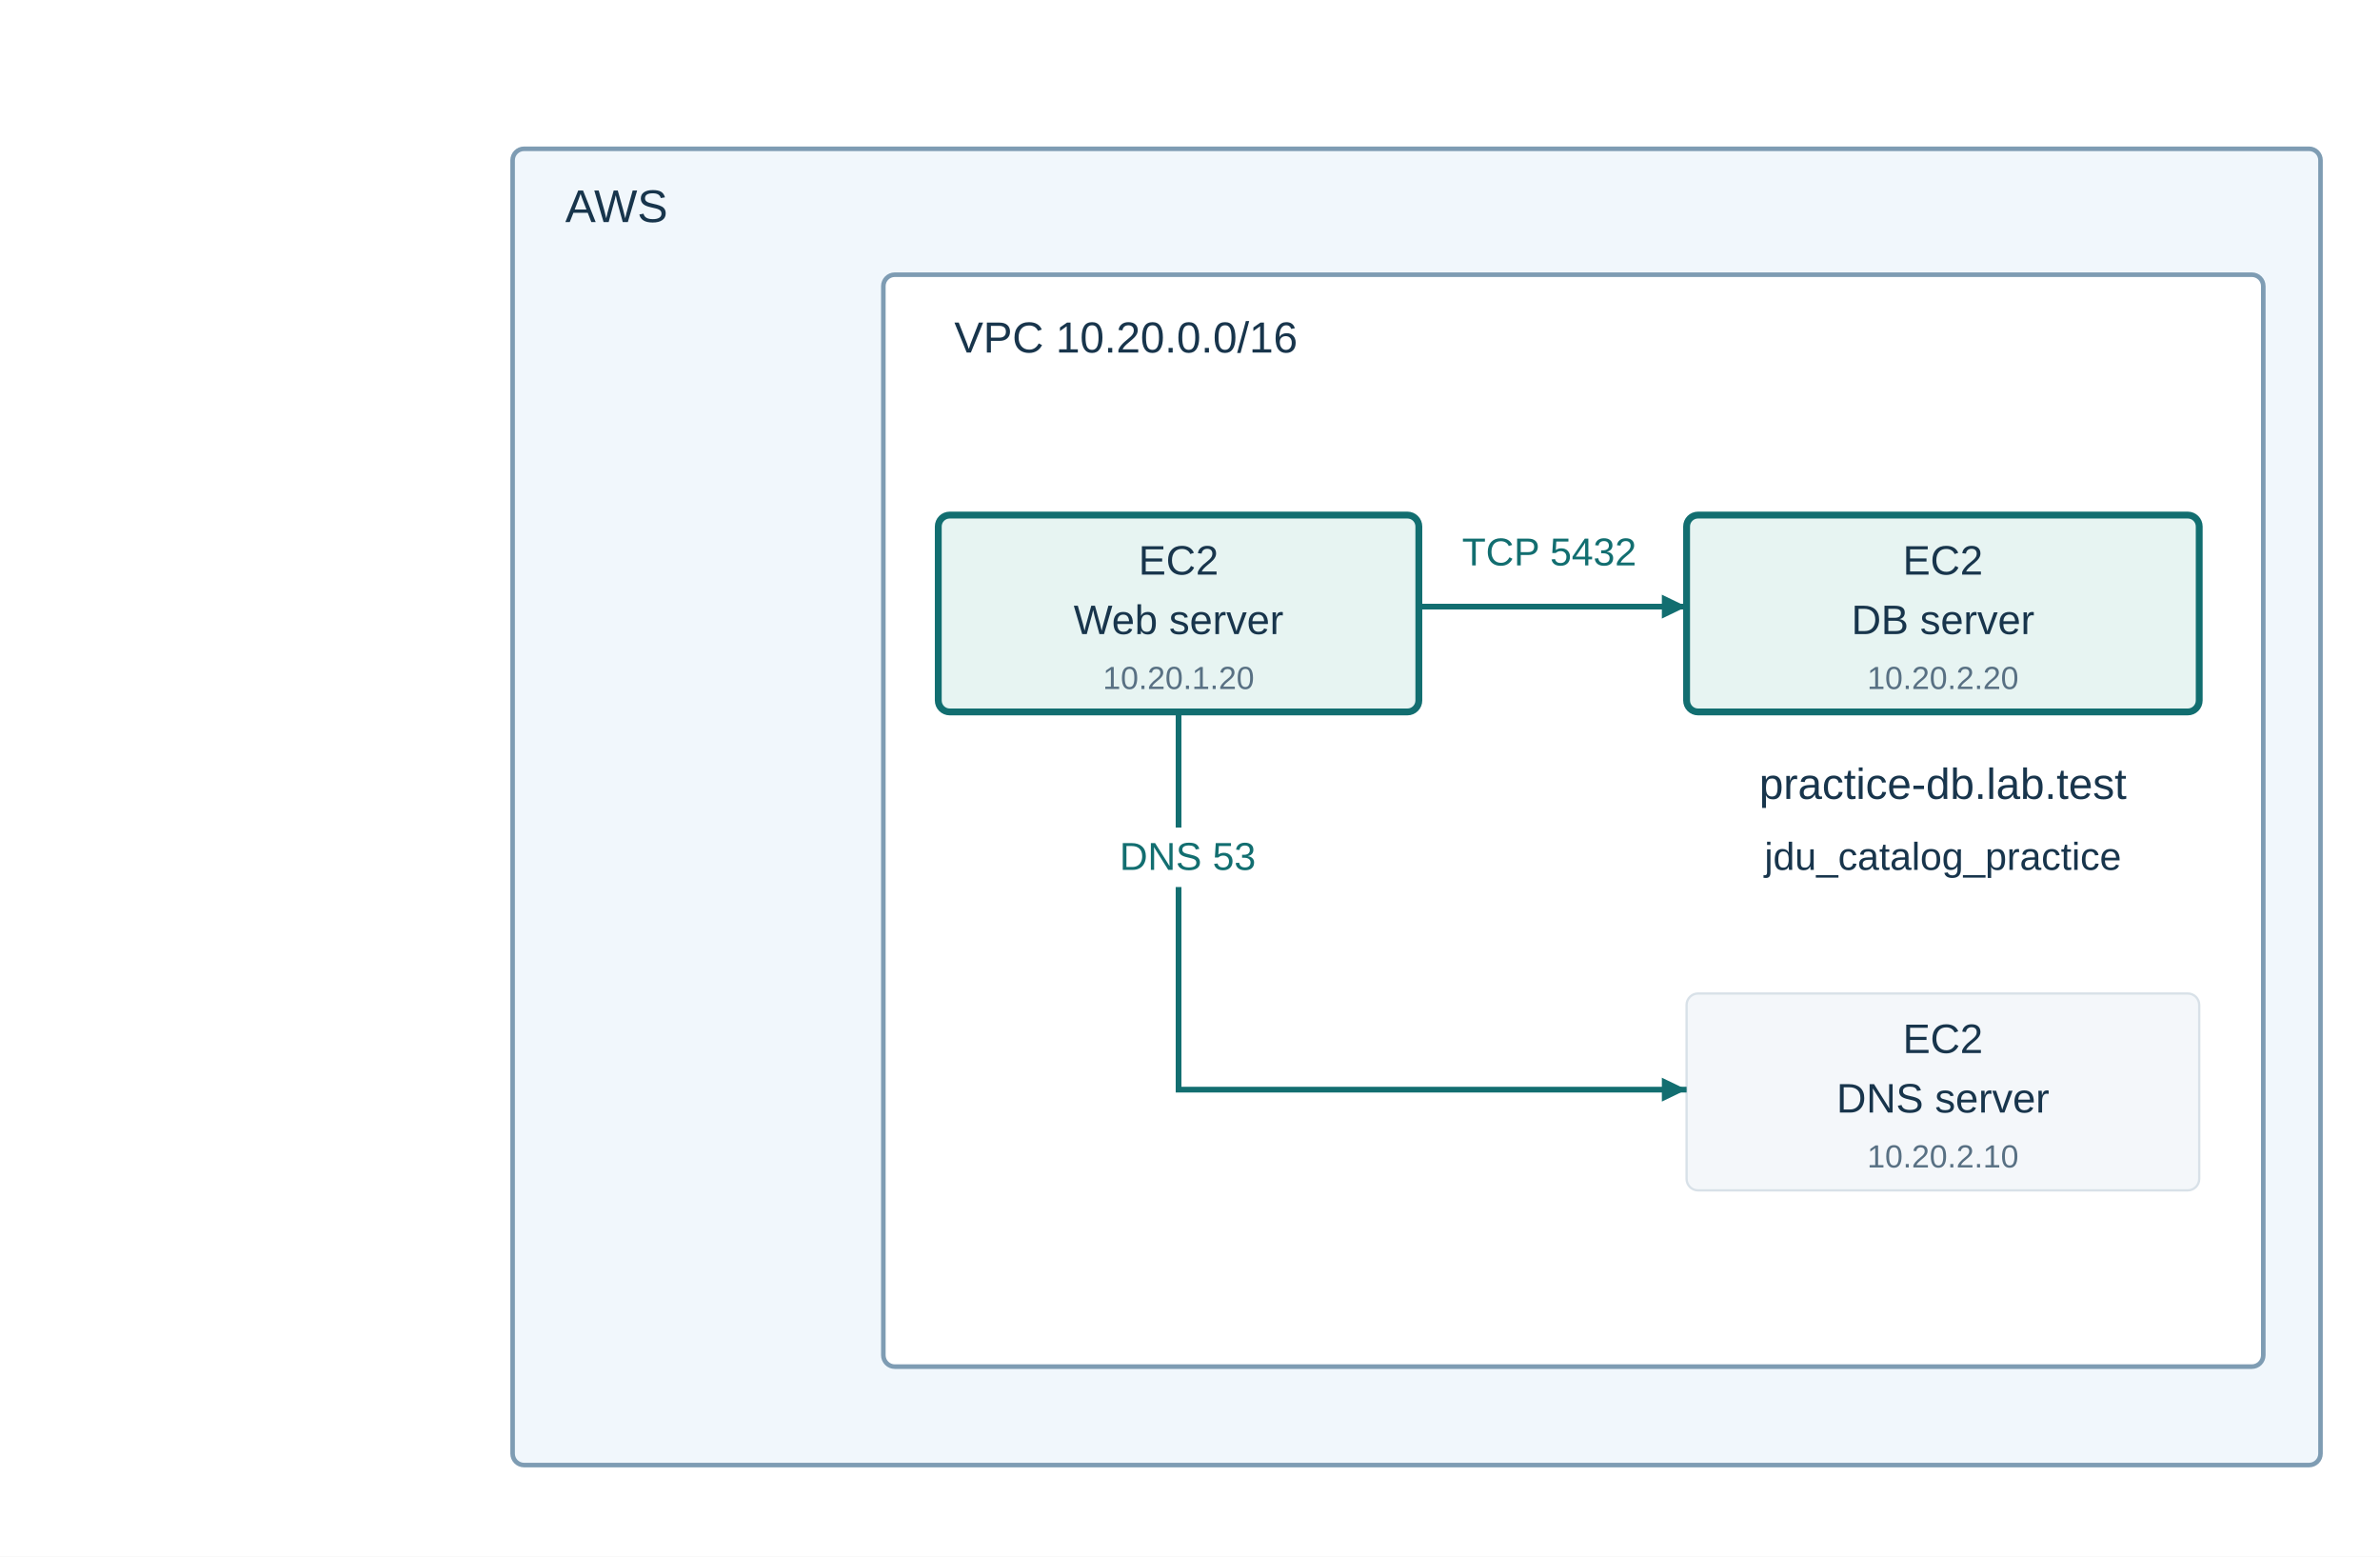
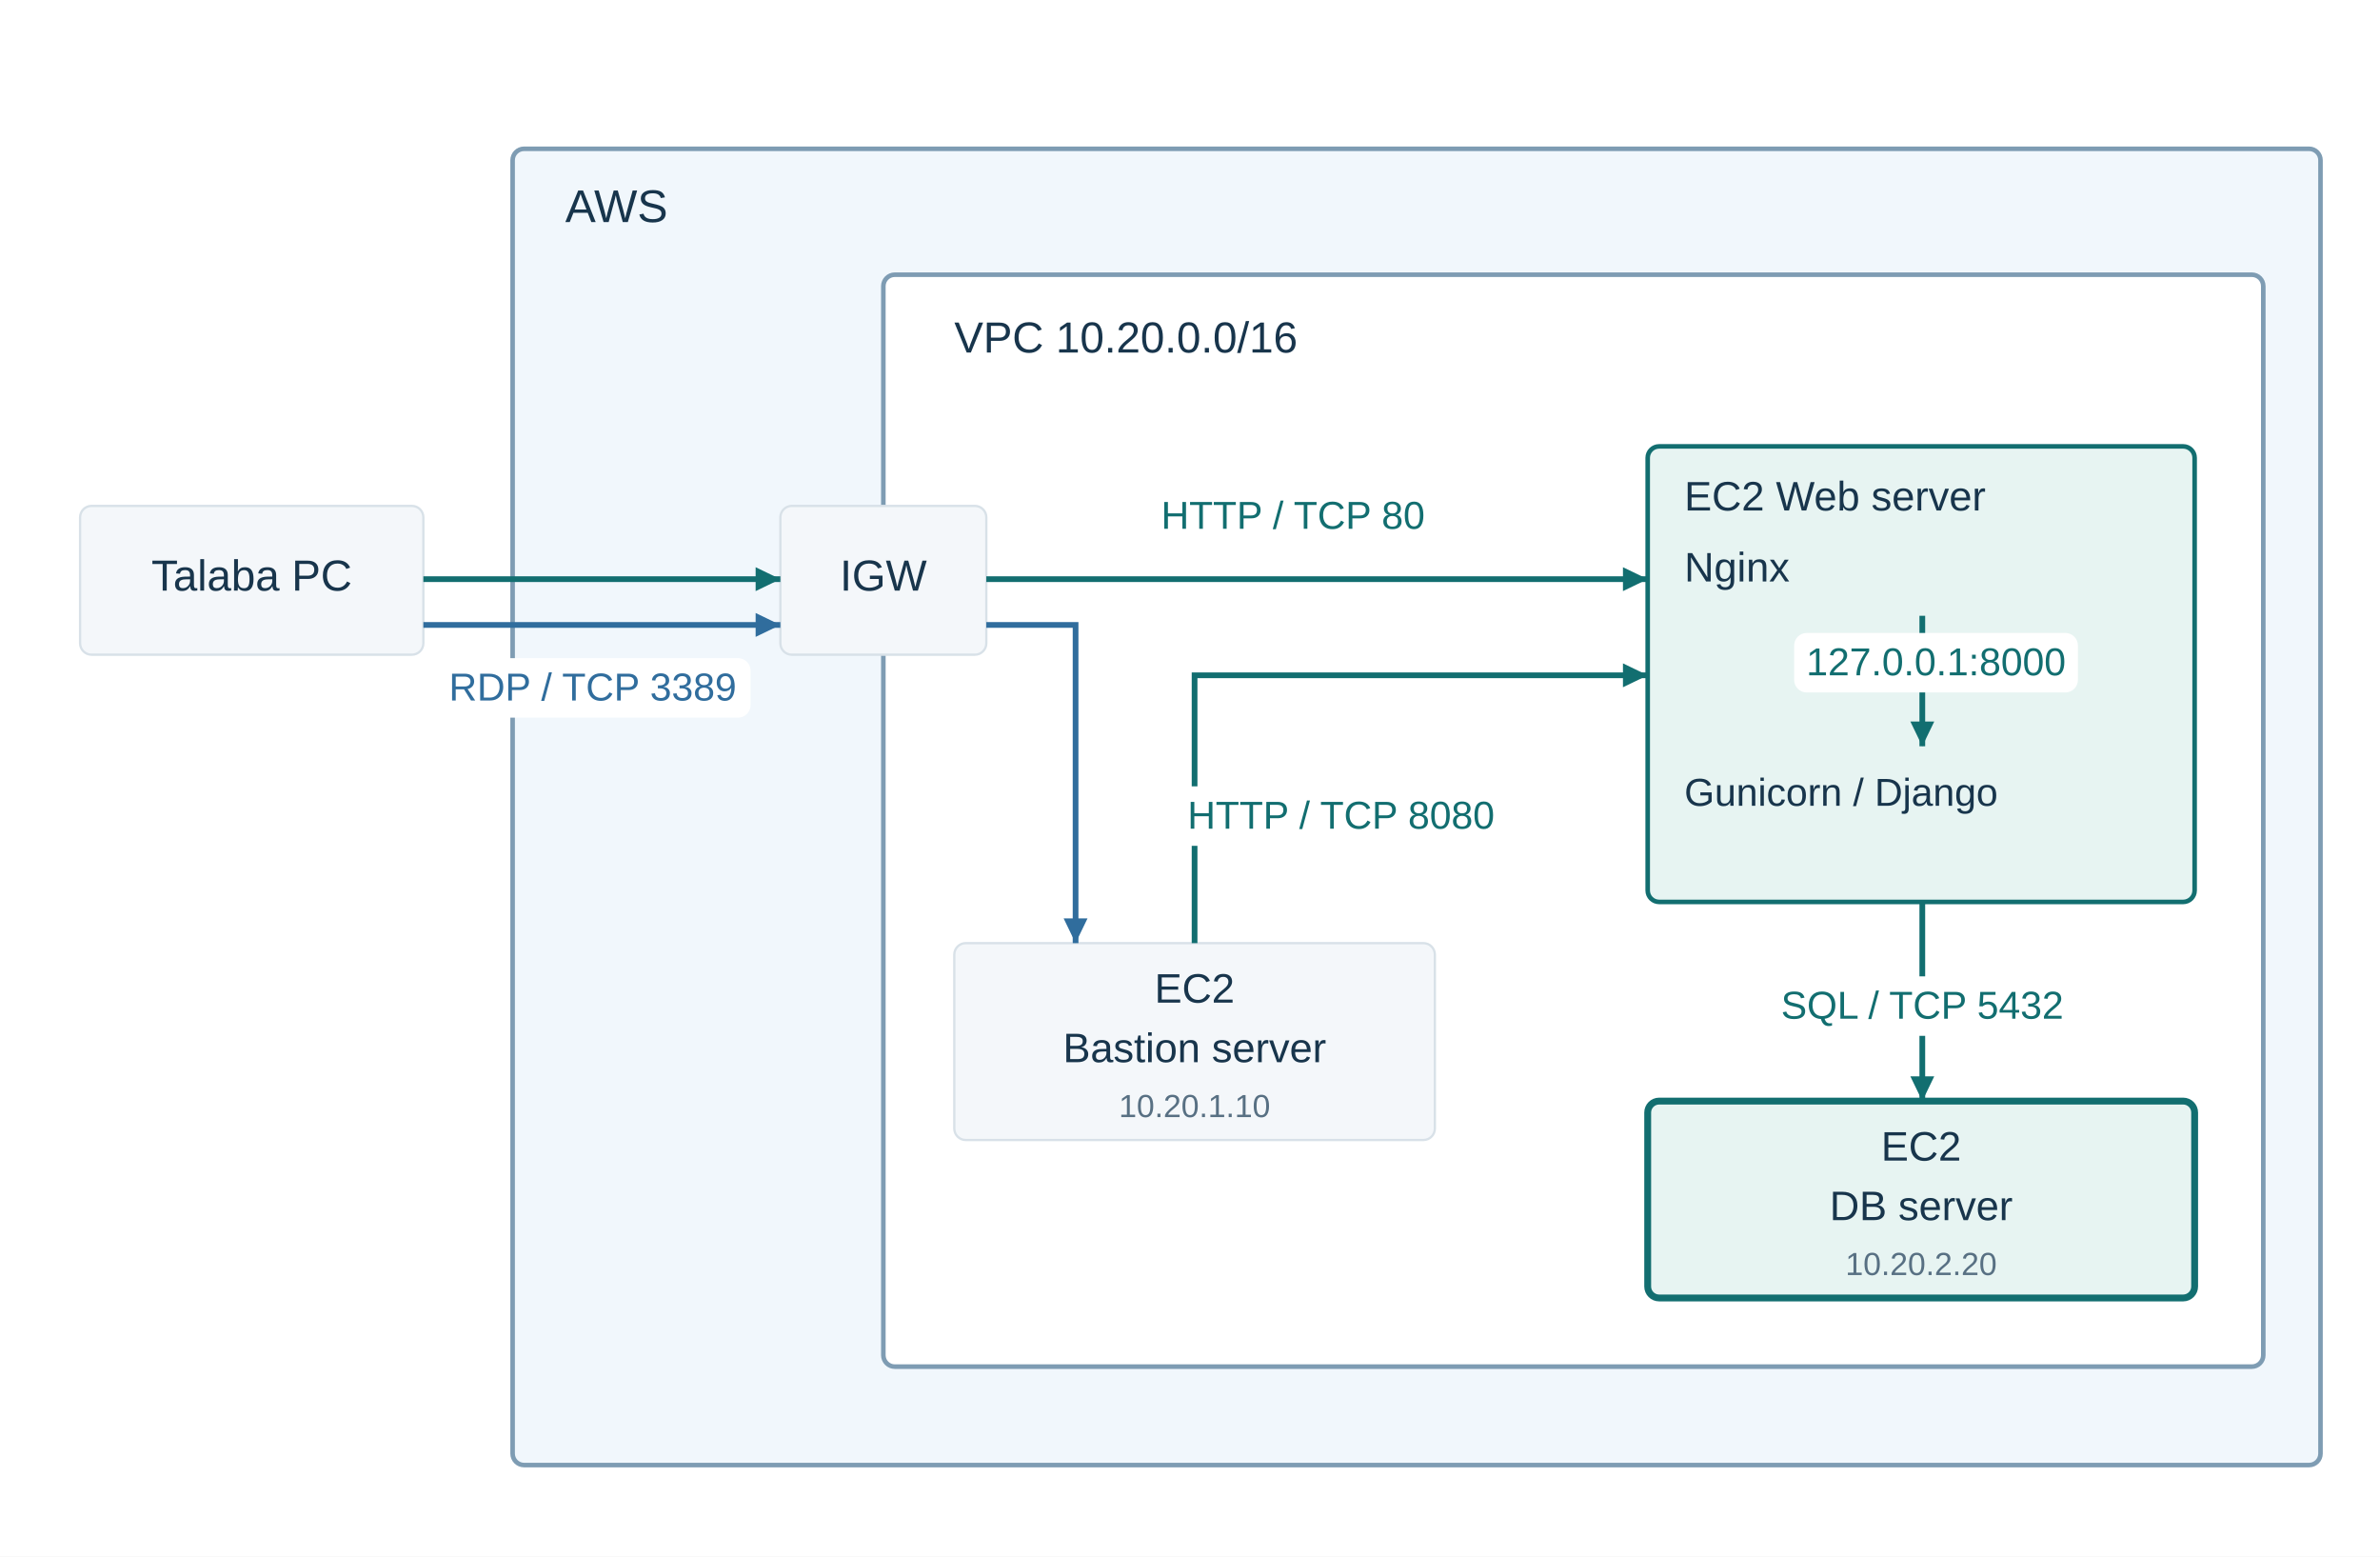
<svg xmlns="http://www.w3.org/2000/svg" width="1040" height="680" viewBox="0 0 1040 680" role="img">
  <rect width="1040" height="680" fill="white" />
  <rect x="224" y="65" width="790" height="575" rx="5" fill="#f1f7fc" stroke="#7e9cb3" stroke-width="2" />
  <text x="247" y="97" font-size="20" font-family="Arial,MS Gothic,sans-serif" fill="#18354c">AWS</text>
  <rect x="386" y="120" width="603" height="477" rx="5" fill="white" stroke="#7e9cb3" stroke-width="2" />
  <text x="417" y="154" font-size="19" font-family="Arial,MS Gothic,sans-serif" fill="#18354c">VPC  10.20.0.0/16</text>
-   <rect x="410" y="225" width="210" height="86" rx="5" fill="#e7f4f2" stroke="#126e70" stroke-width="3" />
-   <text x="515.0" y="251" font-size="18" font-family="Arial,MS Gothic,sans-serif" fill="#18354c" text-anchor="middle">EC2</text>
-   <text x="515.0" y="277" font-size="18" font-family="Arial,MS Gothic,sans-serif" fill="#18354c" text-anchor="middle">Web server</text>
-   <text x="515.0" y="301" font-size="14" font-family="Arial,MS Gothic,sans-serif" fill="#587083" text-anchor="middle">10.20.1.20</text>
-   <rect x="737" y="225" width="224" height="86" rx="5" fill="#e7f4f2" stroke="#126e70" stroke-width="3" />
-   <text x="849.0" y="251" font-size="18" font-family="Arial,MS Gothic,sans-serif" fill="#18354c" text-anchor="middle">EC2</text>
-   <text x="849.0" y="277" font-size="18" font-family="Arial,MS Gothic,sans-serif" fill="#18354c" text-anchor="middle">DB server</text>
-   <text x="849.0" y="301" font-size="14" font-family="Arial,MS Gothic,sans-serif" fill="#587083" text-anchor="middle">10.20.2.20</text>
-   <rect x="737" y="434" width="224" height="86" rx="5" fill="#f4f7fa" stroke="#d8e1e8" stroke-width="1" />
-   <text x="849.0" y="460" font-size="18" font-family="Arial,MS Gothic,sans-serif" fill="#18354c" text-anchor="middle">EC2</text>
-   <text x="849.0" y="486" font-size="18" font-family="Arial,MS Gothic,sans-serif" fill="#18354c" text-anchor="middle">DNS server</text>
-   <text x="849.0" y="510" font-size="14" font-family="Arial,MS Gothic,sans-serif" fill="#587083" text-anchor="middle">10.20.2.10</text>
-   <polyline points="620,265 737,265" fill="none" stroke="#126e70" stroke-width="2.5" />
-   <polygon points="737.00,265.00 726.19,270.22 726.19,259.78" fill="#126e70" />
-   <rect x="633.504" y="229" width="86.992" height="25" rx="5" fill="white" stroke="white" stroke-width="1" />
-   <text x="677" y="247" font-size="17" font-family="Arial,MS Gothic,sans-serif" fill="#126e70" text-anchor="middle">TCP 5432</text>
-   <polyline points="515,311 515,476 737,476" fill="none" stroke="#126e70" stroke-width="2.5" />
-   <polygon points="737.00,476.00 726.19,481.22 726.19,470.78" fill="#126e70" />
-   <rect x="484.0" y="362" width="70.0" height="25" rx="5" fill="white" stroke="white" stroke-width="1" />
-   <text x="519" y="380" font-size="17" font-family="Arial,MS Gothic,sans-serif" fill="#126e70" text-anchor="middle">DNS 53</text>
-   <text x="849" y="349" font-size="19" font-family="Arial,MS Gothic,sans-serif" fill="#18354c" text-anchor="middle">practice-db.lab.test</text>
-   <text x="849" y="380" font-size="17" font-family="Arial,MS Gothic,sans-serif" fill="#18354c" text-anchor="middle">jdu_catalog_practice</text>
+   <rect x="35" y="221" width="150" height="65" rx="5" fill="#f4f7fa" stroke="#d8e1e8" stroke-width="1" />
+   <text x="110.0" y="258" font-size="19" font-family="Arial,MS Gothic,sans-serif" fill="#18354c" text-anchor="middle">Talaba PC</text>
+   <rect x="341" y="221" width="90" height="65" rx="5" fill="#f4f7fa" stroke="#d8e1e8" stroke-width="1" />
+   <text x="386.0" y="258" font-size="19" font-family="Arial,MS Gothic,sans-serif" fill="#18354c" text-anchor="middle">IGW</text>
+   <polyline points="185,253 341,253" fill="none" stroke="#126e70" stroke-width="2.5" />
+   <polygon points="341.00,253.00 330.19,258.22 330.19,247.78" fill="#126e70" />
+   <polyline points="431,253 720,253" fill="none" stroke="#126e70" stroke-width="2.5" />
+   <polygon points="720.00,253.00 709.19,258.22 709.19,247.78" fill="#126e70" />
+   <rect x="501.762" y="213" width="126.477" height="25" rx="5" fill="white" stroke="white" stroke-width="1" />
+   <text x="565" y="231" font-size="17" font-family="Arial,MS Gothic,sans-serif" fill="#126e70" text-anchor="middle">HTTP / TCP 80</text>
+   <rect x="417" y="412" width="210" height="86" rx="5" fill="#f4f7fa" stroke="#d8e1e8" stroke-width="1" />
+   <text x="522.0" y="438" font-size="18" font-family="Arial,MS Gothic,sans-serif" fill="#18354c" text-anchor="middle">EC2</text>
+   <text x="522.0" y="464" font-size="18" font-family="Arial,MS Gothic,sans-serif" fill="#18354c" text-anchor="middle">Bastion server</text>
+   <text x="522.0" y="488" font-size="14" font-family="Arial,MS Gothic,sans-serif" fill="#587083" text-anchor="middle">10.20.1.10</text>
+   <polyline points="185,273 341,273" fill="none" stroke="#306d9d" stroke-width="2.5" />
+   <polygon points="341.00,273.00 330.19,278.22 330.19,267.78" fill="#306d9d" />
+   <rect x="190.512" y="288" width="136.977" height="25" rx="5" fill="white" stroke="white" stroke-width="1" />
+   <text x="259" y="306" font-size="17" font-family="Arial,MS Gothic,sans-serif" fill="#306d9d" text-anchor="middle">RDP / TCP 3389</text>
+   <polyline points="431,273 470,273 470,412" fill="none" stroke="#306d9d" stroke-width="2.5" />
+   <polygon points="470.00,412.00 464.78,401.19 475.22,401.19" fill="#306d9d" />
+   <polyline points="522,412 522,295 720,295" fill="none" stroke="#126e70" stroke-width="2.5" />
+   <polygon points="720.00,295.00 709.19,300.22 709.19,289.78" fill="#126e70" />
+   <rect x="513.262" y="344" width="145.477" height="25" rx="5" fill="white" stroke="white" stroke-width="1" />
+   <text x="586" y="362" font-size="17" font-family="Arial,MS Gothic,sans-serif" fill="#126e70" text-anchor="middle">HTTP / TCP 8080</text>
+   <rect x="720" y="195" width="239" height="199" rx="5" fill="#e7f4f2" stroke="#126e70" stroke-width="2" />
+   <text x="736" y="223" font-size="18" font-family="Arial,MS Gothic,sans-serif" fill="#18354c">EC2 Web server</text>
+   <text x="736" y="254" font-size="18" font-family="Arial,MS Gothic,sans-serif" fill="#18354c">Nginx</text>
+   <polyline points="840,269 840,326" fill="none" stroke="#126e70" stroke-width="2.5" />
+   <polygon points="840.00,326.00 834.78,315.19 845.22,315.19" fill="#126e70" />
+   <rect x="784.5" y="277" width="123.0" height="25" rx="5" fill="white" stroke="white" stroke-width="1" />
+   <text x="846" y="295" font-size="17" font-family="Arial,MS Gothic,sans-serif" fill="#126e70" text-anchor="middle">127.0.0.1:8000</text>
+   <text x="736" y="352" font-size="17" font-family="Arial,MS Gothic,sans-serif" fill="#18354c">Gunicorn / Django</text>
+   <rect x="720" y="481" width="239" height="86" rx="5" fill="#e7f4f2" stroke="#126e70" stroke-width="3" />
+   <text x="839.5" y="507" font-size="18" font-family="Arial,MS Gothic,sans-serif" fill="#18354c" text-anchor="middle">EC2</text>
+   <text x="839.5" y="533" font-size="18" font-family="Arial,MS Gothic,sans-serif" fill="#18354c" text-anchor="middle">DB server</text>
+   <text x="839.5" y="557" font-size="14" font-family="Arial,MS Gothic,sans-serif" fill="#587083" text-anchor="middle">10.20.2.20</text>
+   <polyline points="840,394 840,481" fill="none" stroke="#126e70" stroke-width="2.5" />
+   <polygon points="840.00,481.00 834.78,470.19 845.22,470.19" fill="#126e70" />
+   <rect x="772.762" y="427" width="134.477" height="25" rx="5" fill="white" stroke="white" stroke-width="1" />
+   <text x="840" y="445" font-size="17" font-family="Arial,MS Gothic,sans-serif" fill="#126e70" text-anchor="middle">SQL / TCP 5432</text>
</svg>
